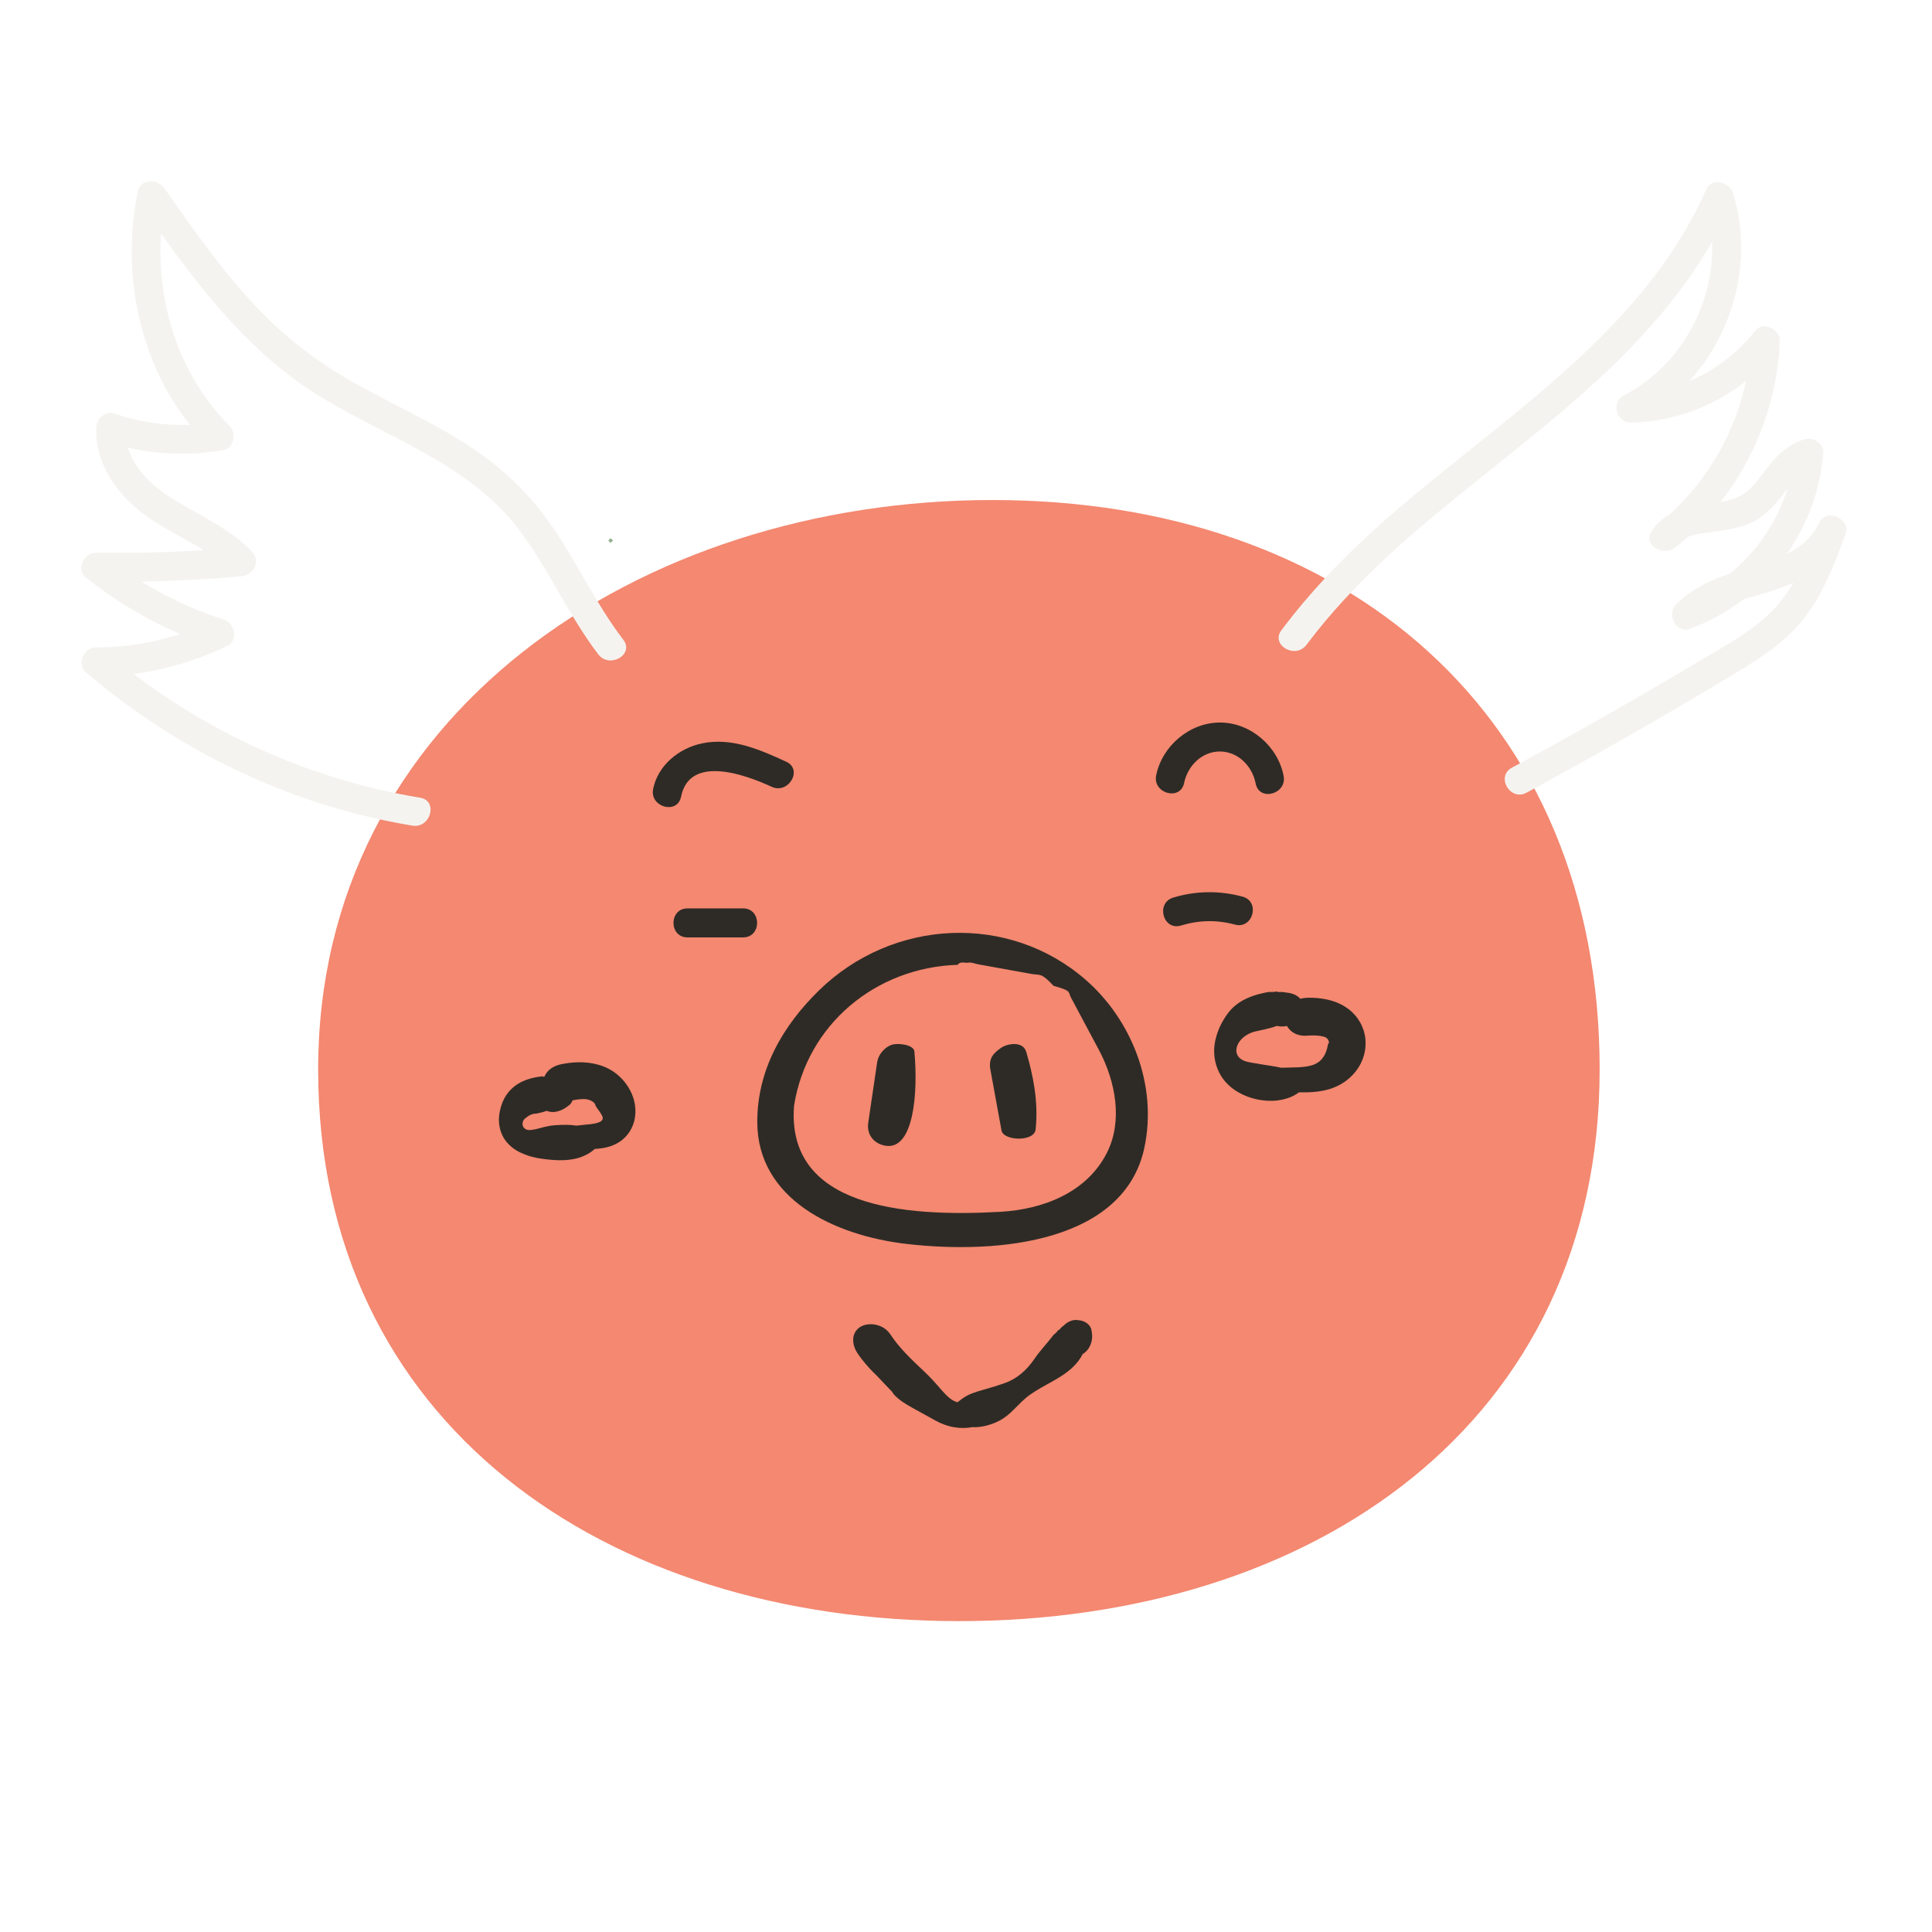
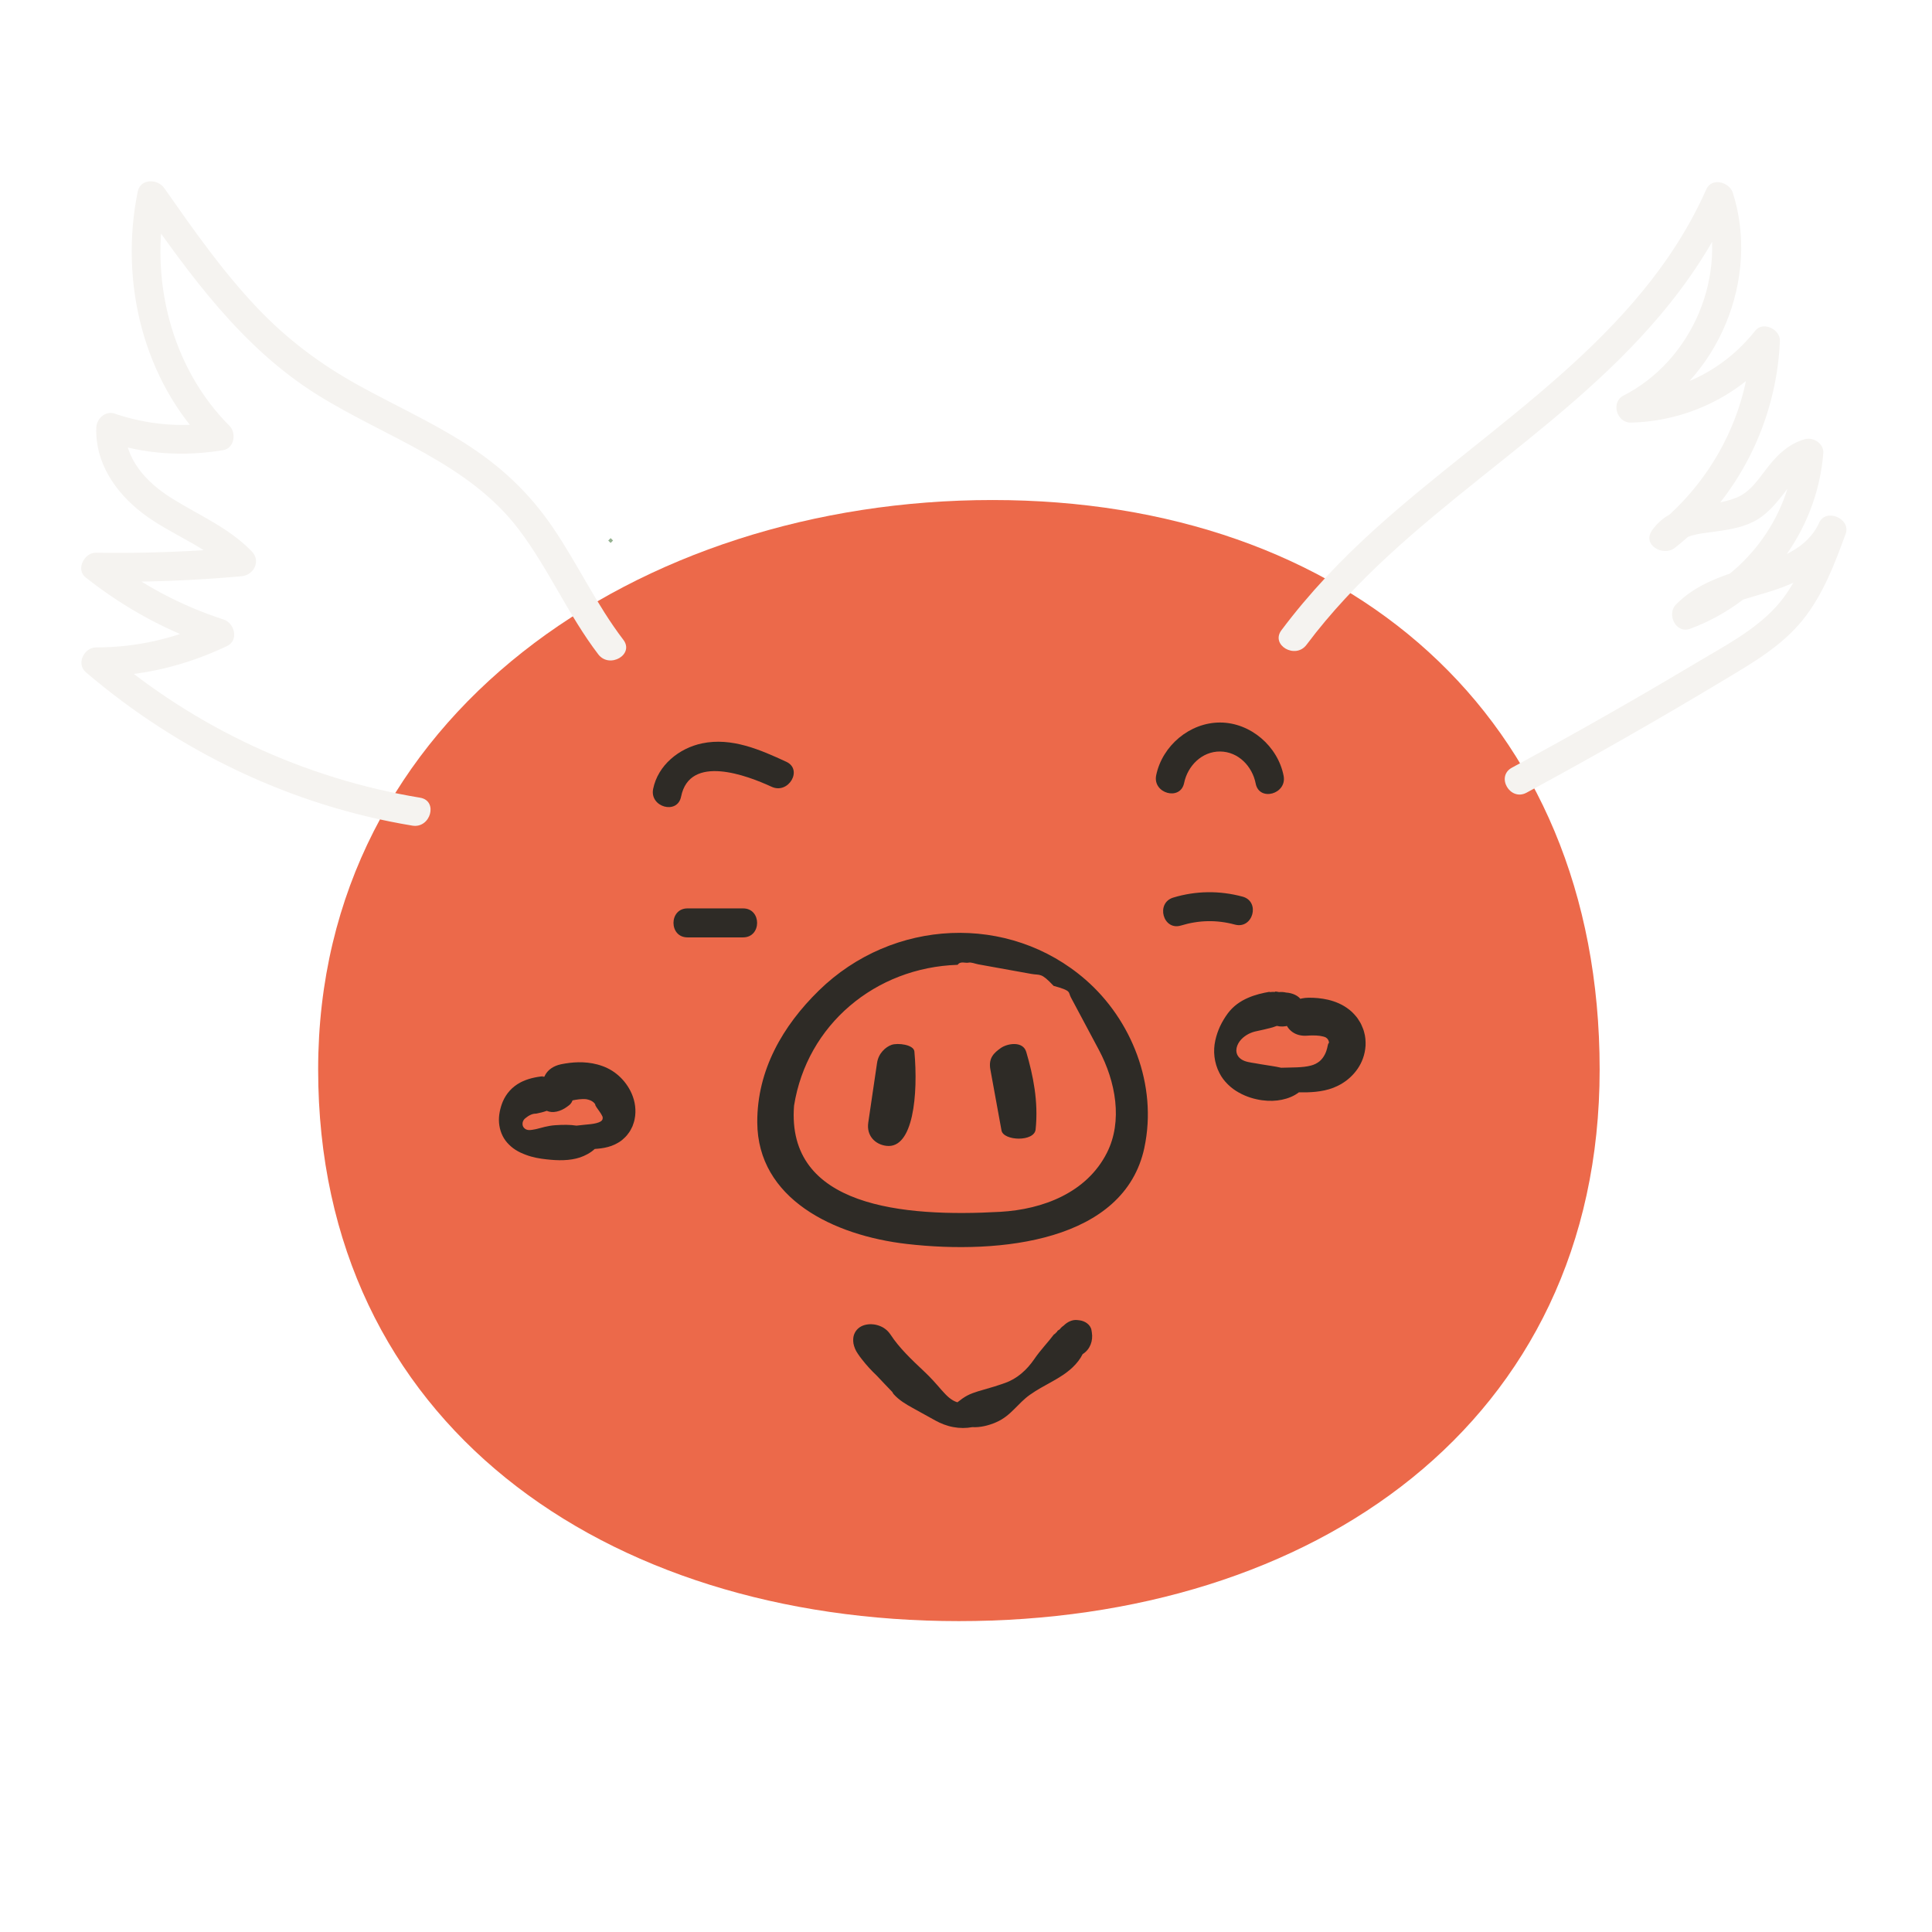
<svg xmlns="http://www.w3.org/2000/svg" id="Layer_1" data-name="Layer 1" viewBox="0 0 800 800">
  <defs>
    <style>
      .cls-1 {
        fill: #94b190;
      }

      .cls-2 {
        fill: #2e2b26;
      }

      .cls-3 {
-         fill: #f48870;
+         fill: #EC694A;
      }

      .cls-ear {
        fill: #F5F3F0;
      }
    </style>
  </defs>
  <path class="cls-3" d="M131.74,442.85c0,146.53,118.79,228.42,265.32,228.42s265.32-81.89,265.32-228.42-104.89-235.8-251.42-235.8-279.22,89.27-279.22,235.8Z" />
  <path class="cls-2" d="M473.87,475.22c-8.29,38.88-59.7,44.32-98.34,39.88-30.44-3.5-61.82-18.75-61.96-50.36-.09-21.67,10.58-39.98,25.48-54.56,30.61-29.95,78.75-32.11,110.45-4.51,19.03,16.56,29.89,43.57,24.36,69.55ZM455.03,434.75l-11.6-21.75c-1.21-2.27.47-2.69-7.16-4.78-5.28-5.64-5.47-4.27-9.25-4.95l-21.89-3.95c-1.29-.23-2.99-.98-4.17-.7s-3.28-.78-4.42.89c-34.03,1.09-62.41,24.77-67.74,58.33-3.26,41.94,45.15,46.22,85.39,43.95,17.66-1,35.8-7.92,44.16-24.44,6.65-13.14,3.63-29.55-3.32-42.6Z" />
  <rect class="cls-1" x="252.14" y="223.11" width="1.41" height="1.41" transform="translate(-84.2 244.35) rotate(-45)" />
  <path class="cls-3" d="M378.63,435.4c-.26-2.88-6.98-3.63-9.45-2.75s-5.42,3.48-6.01,7.48l-3.64,24.72c-.8,5.4,2.82,9.04,7.49,9.62,11.17,1.37,13.22-21.34,11.61-39.07ZM428.83,467.67c1.21-11.56-1.05-22.42-3.87-32.04-1.37-4.69-7.85-3.59-10.6-1.62s-5.16,4-4.28,8.79l4.62,25.31c.79,4.35,13.58,4.82,14.13-.43Z" />
  <path class="cls-2" d="M378.63,435.4c1.61,17.73-.44,40.44-11.61,39.07-4.67-.57-8.29-4.22-7.49-9.62l3.64-24.72c.59-4,3.51-6.59,6.01-7.48s9.19-.13,9.45,2.75Z" />
  <path class="cls-2" d="M428.83,467.67c-.55,5.25-13.34,4.78-14.13.43l-4.62-25.31c-.87-4.79,1.66-6.92,4.28-8.79,2.76-1.97,9.23-3.07,10.6,1.62,2.82,9.62,5.08,20.48,3.87,32.04Z" />
  <path class="cls-2" d="M446.97,546.71l-.94-.11c-1.98-.22-4.07.77-5.59,2.3-.61.4-1.17.93-1.65,1.57-.22.14-.44.24-.65.41l-.37.28.07.15c-.46.39-.88.83-1.27,1.29l.09-.35c-2.82,3.74-5.78,6.7-8.39,10.53-3.07,4.48-7.11,8.11-12.04,9.85-.96.36-1.95.68-2.95,1-1,.35-1.96.63-2.92.91-1.91.56-3.75,1.07-5.39,1.58-1.65.51-3.09,1.03-4.42,1.73-1.34.7-2.57,1.61-4.11,2.81-2.58-.77-4.44-2.69-6.56-5.07-1.04-1.19-2.19-2.54-3.41-3.86-1.21-1.31-2.45-2.59-3.76-3.81-5.37-5.04-10.42-9.87-13.89-15.19-.69-1.01-1.39-1.8-2.25-2.42-.79-.63-1.73-1.08-2.68-1.41-1.88-.66-4.08-.77-5.99-.2-1.91.57-3.53,1.87-4.28,3.99-.35,1.04-.43,2.27-.22,3.63.26,1.32.8,2.8,1.8,4.22.53.83,1.12,1.58,1.7,2.33,1.91,2.47,3.98,4.7,6.11,6.72,2.19,2.35,4.39,4.61,6.51,6.84.14.32.31.63.55.89,2.18,2.43,5.02,4.14,7.87,5.7,3.13,1.73,6.29,3.48,9.4,5.2,2.15,1.19,4.77,2.24,7.43,2.71,2.66.5,5.35.48,7.81.02,3.2.18,6.61-.6,9.85-2,3.23-1.38,5.59-3.5,7.62-5.54,2.07-2.04,3.94-4.11,6.39-5.84,3.03-2.16,6.1-3.74,9.12-5.44,3.02-1.69,6-3.48,8.64-5.99,1.67-1.6,3.15-3.47,4.09-5.41,3.18-1.99,4.37-5.61,3.82-8.98l-.15-.95c-.38-2.34-2.81-3.85-4.96-4.09Z" />
  <g id="ears">
    <path class="cls-ear" d="M541,266.99c40.39-53.92,103.07-85.05,146.3-136.3,11.87-14.08,22.16-29.4,29.63-46.26l-10.97-1.43c9.81,30.75-5,66.13-33.72,80.81-5.34,2.73-2.77,11.31,3.03,11.18,23.21-.52,45.57-11.27,60.01-29.53l-10.24-4.24c-1.26,30.26-16.19,58.51-39.96,77.14,3.14,2.42,6.28,4.85,9.42,7.27,3.06-4.27,9.66-4.67,14.39-5.33,5.83-.82,11.59-1.54,16.95-4.16,5.38-2.63,9.23-7.19,12.83-11.84,3.27-4.23,6.52-9.35,11.94-10.88l-7.6-5.79c-2.16,27.01-20.94,51.79-46.37,61.15,1.95,3.34,3.89,6.69,5.84,10.03,9.08-9.29,22.46-10.92,34.17-15.12,11.01-3.95,22-10.09,27-21.2l-10.97-4.62c-4.31,11.75-8.76,24.12-17.37,33.5-9.11,9.92-21.6,16.33-33.02,23.16-25.1,14.99-50.52,29.43-76.23,43.34-6.79,3.68-.74,14.04,6.06,10.36,27.42-14.84,54.52-30.28,81.24-46.34,11.89-7.15,24.36-14.24,33.16-25.23,8.4-10.48,13.15-23.11,17.72-35.59,2.32-6.32-8.17-10.83-10.97-4.62-4.84,10.75-16.34,14.81-26.91,17.95-11.7,3.47-23.62,6.97-32.39,15.94-3.94,4.03-.02,12.18,5.84,10.03,30.78-11.33,52.57-40.02,55.18-72.72.31-3.92-4.08-6.78-7.6-5.79-6.37,1.8-10.98,6.01-15.01,11.08s-7.42,10.79-13.48,13.18c-12.36,4.88-26.01,1.18-34.79,13.45-4.31,6.03,4.55,11.09,9.42,7.27,26.22-20.56,42.1-52.43,43.48-85.63.2-4.85-6.97-8.38-10.24-4.24-12.54,15.87-31.23,25.57-51.52,26.02l3.03,11.18c33.28-17.01,50.59-58.78,39.24-94.36-1.41-4.43-8.73-6.47-10.97-1.43-27.42,61.85-88.63,96.89-136.94,140.47-14.26,12.86-27.47,26.72-38.99,42.1-4.63,6.18,5.78,12.17,10.36,6.06h0Z" />
    <path class="cls-ear" d="M258.11,264.92c-11.08-14.5-18.78-31.12-28.98-46.19s-22.17-26.01-36.9-35.36c-14.09-8.94-29.34-15.83-43.92-23.9-15.66-8.66-29.56-19.07-41.88-32.08-14.4-15.2-26.44-32.4-38.42-49.51-2.71-3.87-9.85-4.03-10.97,1.43-7.63,37.32,2.22,78.29,29.54,105.56.88-3.34,1.77-6.69,2.65-10.03-14.09,2.34-28.26,1-41.76-3.57-3.84-1.3-7.46,2.1-7.6,5.79-.52,14.5,7.89,26.78,19.01,35.34,11.75,9.06,26.49,13.63,36.92,24.46l4.24-10.24c-20.06,1.82-40.18,2.57-60.33,2.25-4.79-.08-8.46,6.92-4.24,10.24,16.23,12.81,34.24,22.64,53.94,29.01-.48-3.66-.96-7.31-1.43-10.97-15.12,7.2-31.47,10.95-48.22,10.93-4.9,0-8.31,6.77-4.24,10.24,38.48,32.9,85.21,55.3,135.24,63.56,7.55,1.25,10.8-10.31,3.19-11.57-47.96-7.92-93-28.88-129.95-60.48l-4.24,10.24c18.94.02,37.21-4.44,54.27-12.57,4.95-2.36,3.1-9.5-1.43-10.97-17.6-5.69-34.11-14.46-48.64-25.92-1.41,3.41-2.83,6.83-4.24,10.24,20.14.32,40.26-.44,60.33-2.25,5.06-.46,8.06-6.28,4.24-10.24-9.46-9.82-21.89-14.98-33.26-22.09-10.35-6.48-19.62-16.28-19.16-29.23l-7.6,5.79c15.62,5.29,31.92,6.27,48.14,3.57,4.59-.76,5.59-7.09,2.65-10.03-24.19-24.14-33.22-60.77-26.45-93.88l-10.97,1.43c20.87,29.8,42.42,59.99,73.8,79.58,28.38,17.71,62.58,28.19,83.47,55.85,12.32,16.31,20.41,35.35,32.83,51.61,4.63,6.05,15.05.08,10.36-6.06h0Z" />
  </g>
  <path class="cls-2" d="M490.32,324.21c1.45-7.06,7.35-13.1,14.92-13.03s13.34,6.18,14.71,13.27c1.47,7.57,13.03,4.37,11.57-3.19-2.36-12.23-13.69-22.05-26.28-22.08s-23.97,9.6-26.49,21.84c-1.55,7.54,10.01,10.76,11.57,3.19h0Z" />
  <path class="cls-2" d="M325.58,315.43c-10.89-5.03-22.62-10.17-34.86-7.62-9.56,1.99-18.29,9.06-20.27,18.88-1.52,7.54,10.05,10.77,11.57,3.19,3.58-17.8,27.29-8.8,37.5-4.09,6.96,3.22,13.07-7.12,6.06-10.36h0Z" />
  <path class="cls-2" d="M539.32,414.84l-.55-.83c-1.15-1.73-3.57-2.85-6.27-3.02-.87-.21-1.85-.28-2.88-.19-.32-.06-.62-.14-.96-.17l-.6-.06-.08.15c-.79-.02-1.6,0-2.42.13l.42-.22c-3.14.54-6.27,1.25-9.3,2.6-.76.31-1.49.72-2.23,1.11-.75.44-1.56.94-2.26,1.48-1.44,1.08-2.7,2.36-3.78,3.79-1.25,1.7-2.3,3.46-3.19,5.32-.86,1.87-1.55,3.84-2,5.94-.46,2.08-.61,4.35-.34,6.66.26,2.29.97,4.71,2.06,6.78,1.68,3.38,4.81,6.35,8.01,8.08,3.23,1.83,6.52,2.75,9.56,3.19,3.02.42,5.91.31,8.31-.21,2.47-.51,4.93-1.46,7.01-3.05,2.27.03,4.59.01,6.99-.24,2.41-.26,4.86-.71,7.38-1.69,2.61-1.04,5.03-2.51,7.12-4.5,2.08-2,3.92-4.48,5.05-7.64.58-1.63.96-3.4,1.08-5.26.07-1.86-.06-3.81-.61-5.66-.22-.96-.62-1.76-.97-2.63-.33-.86-.84-1.66-1.36-2.46-.49-.82-1.1-1.53-1.74-2.23-.62-.73-1.31-1.32-2.02-1.89-2.86-2.28-5.96-3.46-8.8-4.14-2.86-.66-5.58-.88-8.15-.84-3.97.06-6.64,1.52-8.18,3.31-1.55,1.8-1.98,3.97-1.62,5.93.36,1.97,1.48,3.74,3.1,4.91,1.63,1.18,3.75,1.76,6.28,1.55.71-.04,1.42-.1,2.08-.09,1.13-.03,2.12.07,3.07.17.86.16,1.71.32,2.26.57.16.08.32.15.41.26.1.09.24.17.34.26.13.21.34.35.42.58.16.16.16.49.29.71.02.12,0,.22.03.32,0,.11-.03.21-.02.31-.14.1-.26.19-.28.28-.16.43-.23,1.01-.43,1.82-.19.8-.52,1.77-1.04,2.75-.52.97-1.23,1.93-2.09,2.66-.97.79-2.23,1.45-3.6,1.79-3.48.92-7.81.74-12.32.9-2.81-.66-5.67-.95-8.48-1.46-2.71-.54-4.89-.67-6.7-1.36-.89-.35-1.72-.85-2.38-1.61-.62-.72-1-1.67-1-2.74.01-1.33.55-2.65,1.35-3.74.8-1.1,1.86-1.99,2.97-2.67,1.11-.69,2.31-1.14,3.4-1.42,1.18-.26,2.38-.52,3.63-.8,1.68-.39,3.57-.82,5.43-1.53,1.67.42,3.34.32,4.98-.18,1.64-.5,3.23-1.42,4.54-2.63l.74-.69c1.84-1.68,1.6-4.53.35-6.42Z" />
  <path class="cls-2" d="M237,451.38l-.37-.89c-.76-1.87-2.83-3.31-5.35-3.82-.8-.31-1.72-.5-2.73-.52-.29-.1-.58-.2-.92-.27l-.58-.11-.09.14c-.78-.1-1.58-.14-2.41-.07l.43-.19c-1.58.13-3.19.4-4.78.8-.8.19-1.59.45-2.37.73-.39.13-.78.31-1.16.48l-.57.25-.64.33c-3.43,1.82-5.85,4.59-7.26,7.9-1.03,2.46-1.83,5.78-1.56,8.79.25,3.02,1.36,5.93,3.35,8.2,1.01,1.13,2.15,2.16,3.47,2.99.66.41,1.34.8,2.06,1.14.36.17.71.34,1.12.49l1.01.4c2.98,1.15,5.94,1.61,8.55,1.9,2.47.28,4.83.44,7.2.35,2.35-.09,4.64-.43,6.76-1.13,1.07-.36,2.05-.8,3.11-1.37,1.04-.57,2.07-1.27,3-2.14,1.7-.13,3.49-.29,5.42-.81,1.92-.5,3.95-1.38,5.85-2.85.7-.63,1.44-1.26,2.05-2,.58-.76,1.22-1.52,1.64-2.41.23-.43.45-.88.67-1.33.18-.46.34-.95.49-1.42.34-.95.45-1.86.61-2.82.44-3.78-.39-7.31-1.98-10.44-1.37-2.63-3.23-4.98-5.63-6.92-1.19-.97-2.54-1.83-4.02-2.53-.77-.4-1.37-.58-2.04-.84-.66-.26-1.33-.42-1.99-.62-2.67-.71-5.34-.95-7.85-.91-2.51.05-4.87.37-7.1.81-3.4.71-5.45,2.4-6.55,4.3-1.1,1.91-1.27,4.08-.75,6,.52,1.93,1.76,3.61,3.48,4.59,1.73.99,3.9,1.28,6.26.62.66-.18,1.32-.35,1.95-.48,2.09-.45,4.03-.69,5.77-.58.48.06.91.2,1.36.32.39.15.93.33,1.09.47.25.1.49.35.75.52.23.27.5.47.7.79,0,.21.05.36.11.53.32.59.68,1.13,1.09,1.67.35.54.79,1.07,1.09,1.58.3.48.57,1,.74,1.35.13.39.12.88-.07,1.33-.11.24-.41.53-.76.73-.84.51-2.27.86-4.01,1.07-.87.11-1.81.19-2.82.28-1.02.09-2.09.2-3.12.34-2.66-.43-5.56-.39-8.71-.18-1.55.1-3.03.36-4.41.69-1.31.32-2.5.68-3.6.93-2.35.47-3.85.74-5-.52l-.08-.09c-.62-.76-.66-1.81-.35-2.59.15-.4.39-.74.66-1.02.27-.3.54-.4.93-.74.74-.59,1.6-1.02,2.35-1.24.37-.12.73-.17,1.01-.19.14-.03.27.02.38,0,.14-.02.42-.06.61-.12.57-.1,1.15-.24,1.8-.41.66-.16,1.35-.39,2.11-.65,1.27.56,2.62.63,4.09.32,1.45-.31,2.99-1.01,4.35-2.03l.77-.58c1.91-1.41,2.17-4.25,1.35-6.29Z" />
  <g id="eyes">
    <path class="cls-2" d="M489.01,383.24c7.45-2.26,14.81-2.42,22.32-.39s10.65-9.56,3.19-11.57c-9.5-2.56-19.29-2.46-28.7.39-7.37,2.23-4.23,13.82,3.19,11.57h0Z" />
    <path class="cls-2" d="M307.71,376.15h-23.04c-7.72,0-7.73,12,0,12h23.04c7.72,0,7.73-12,0-12h0Z" />
  </g>
</svg>
